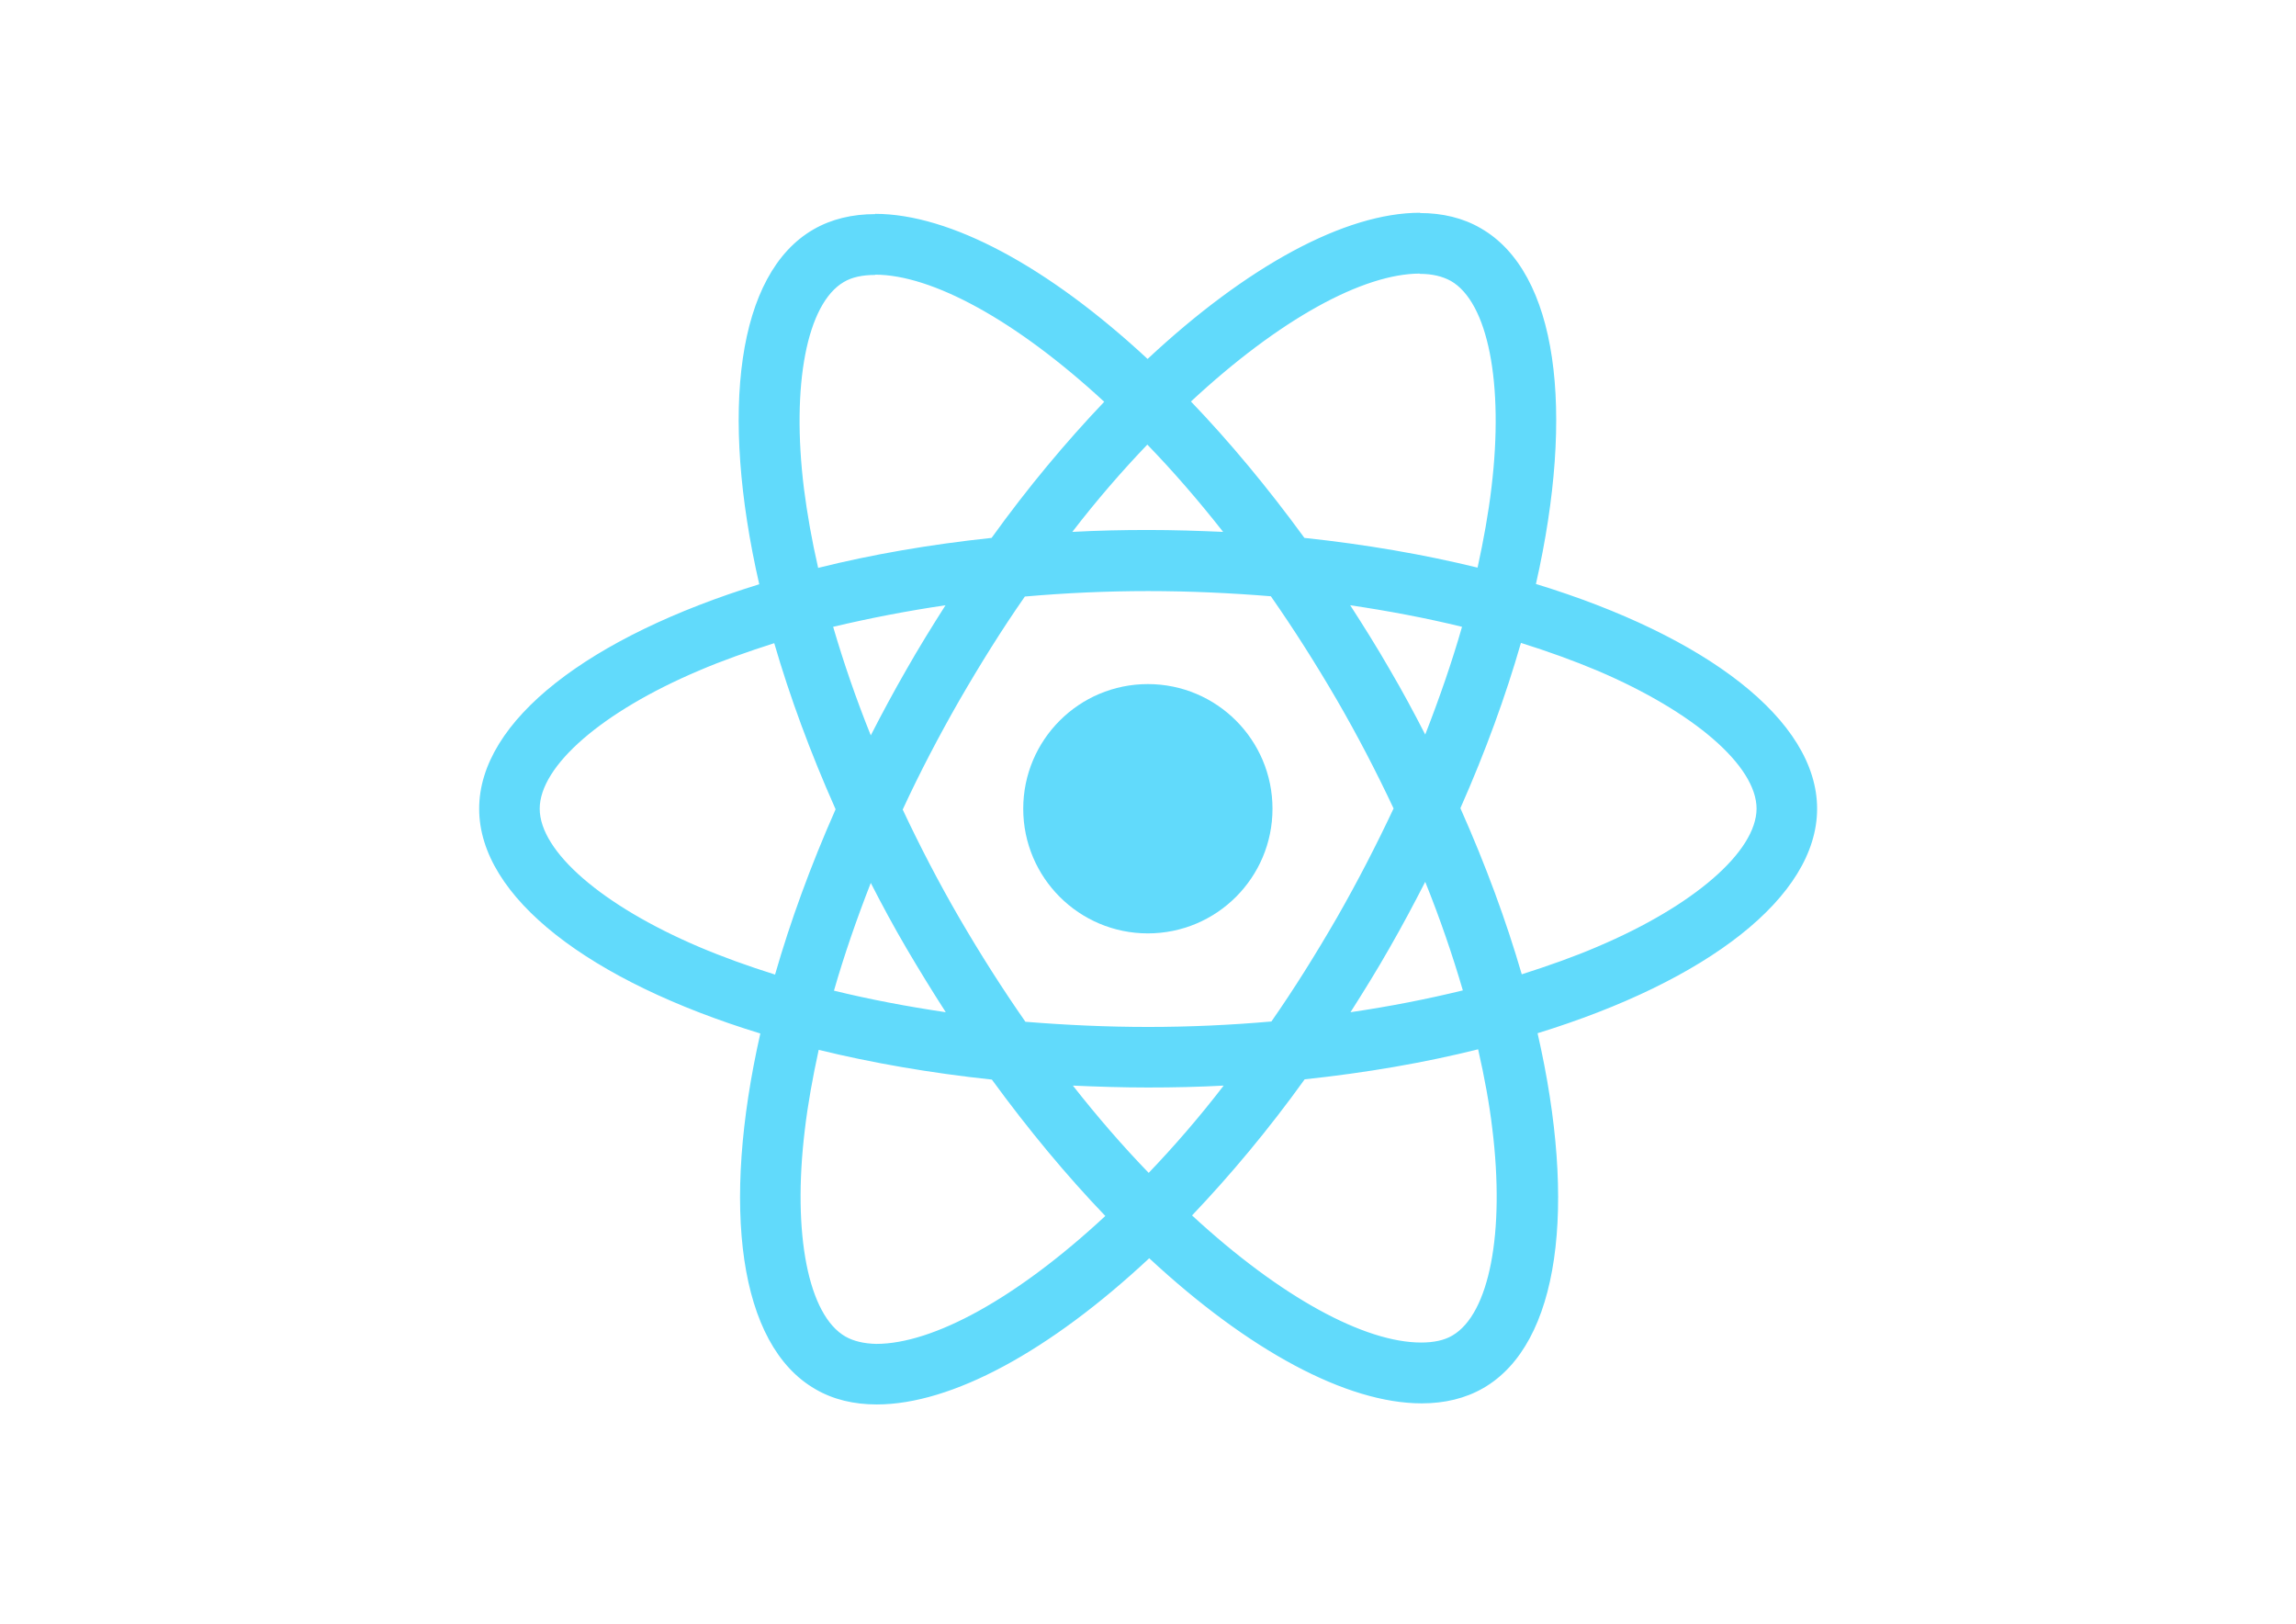
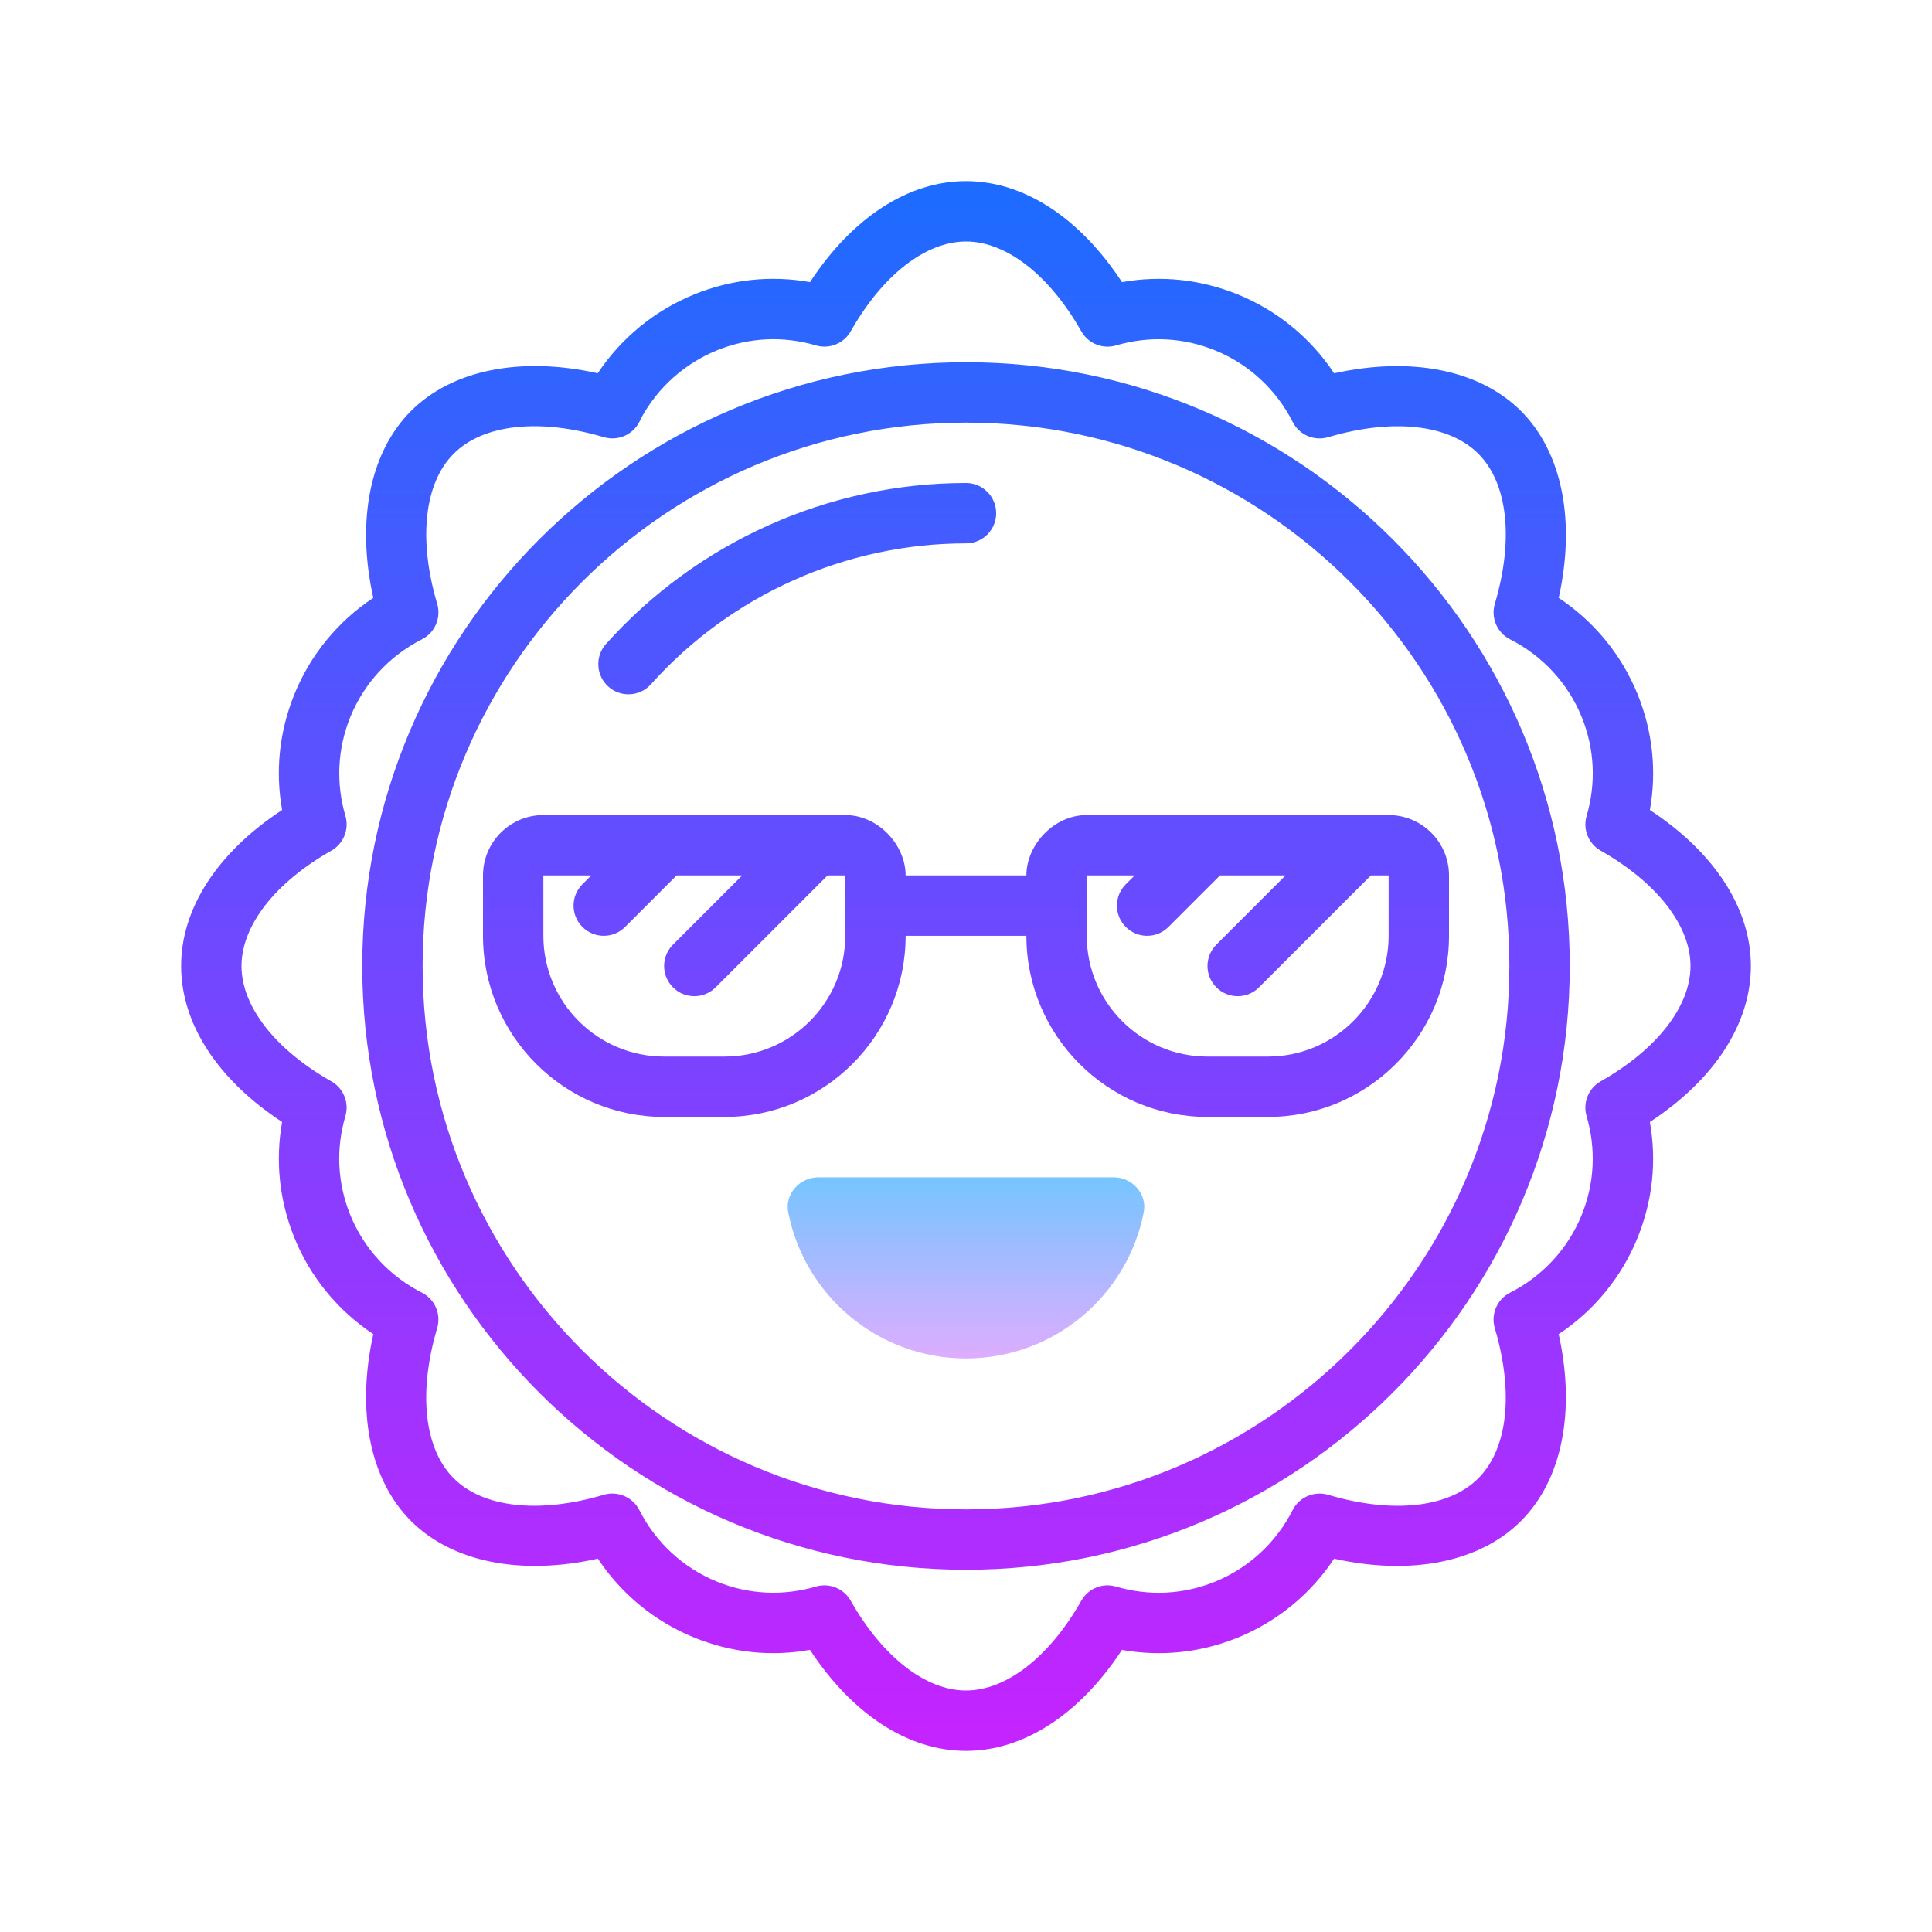
- <svg xmlns="http://www.w3.org/2000/svg" viewBox="0 0 841.9 595.3">
-   <g fill="#61DAFB">
-     <path d="M666.3 296.5c0-32.5-40.7-63.3-103.1-82.4 14.4-63.6 8-114.2-20.2-130.4-6.5-3.8-14.1-5.6-22.4-5.6v22.3c4.6 0 8.3.9 11.4 2.6 13.6 7.8 19.5 37.5 14.9 75.7-1.1 9.4-2.9 19.3-5.1 29.4-19.6-4.8-41-8.5-63.5-10.9-13.5-18.5-27.5-35.3-41.6-50 32.6-30.3 63.2-46.9 84-46.9V78c-27.5 0-63.5 19.6-99.9 53.6-36.4-33.8-72.4-53.2-99.9-53.2v22.3c20.7 0 51.4 16.5 84 46.6-14 14.7-28 31.4-41.3 49.9-22.6 2.4-44 6.1-63.6 11-2.3-10-4-19.7-5.2-29-4.7-38.2 1.1-67.9 14.6-75.8 3-1.8 6.9-2.6 11.5-2.6V78.5c-8.4 0-16 1.8-22.6 5.6-28.1 16.2-34.4 66.7-19.9 130.1-62.2 19.2-102.7 49.9-102.7 82.3 0 32.5 40.7 63.3 103.1 82.4-14.4 63.6-8 114.2 20.2 130.4 6.5 3.8 14.1 5.6 22.5 5.6 27.5 0 63.5-19.6 99.9-53.6 36.4 33.8 72.4 53.2 99.9 53.2 8.4 0 16-1.8 22.6-5.6 28.1-16.2 34.4-66.7 19.9-130.1 62-19.1 102.5-49.9 102.5-82.3zm-130.2-66.7c-3.7 12.9-8.3 26.2-13.5 39.5-4.1-8-8.4-16-13.1-24-4.6-8-9.5-15.8-14.4-23.4 14.2 2.1 27.9 4.7 41 7.9zm-45.8 106.5c-7.8 13.5-15.8 26.3-24.1 38.2-14.9 1.3-30 2-45.2 2-15.1 0-30.2-.7-45-1.9-8.3-11.9-16.4-24.6-24.2-38-7.6-13.1-14.5-26.4-20.8-39.8 6.2-13.4 13.2-26.8 20.7-39.9 7.8-13.5 15.8-26.3 24.1-38.2 14.9-1.3 30-2 45.2-2 15.1 0 30.2.7 45 1.9 8.3 11.9 16.4 24.6 24.2 38 7.6 13.1 14.5 26.4 20.8 39.8-6.3 13.4-13.2 26.8-20.7 39.9zm32.3-13c5.4 13.4 10 26.8 13.8 39.8-13.1 3.2-26.9 5.9-41.2 8 4.9-7.7 9.8-15.6 14.4-23.7 4.6-8 8.9-16.1 13-24.1zM421.2 430c-9.3-9.6-18.6-20.3-27.8-32 9 .4 18.2.7 27.5.7 9.4 0 18.7-.2 27.8-.7-9 11.7-18.3 22.4-27.5 32zm-74.4-58.9c-14.2-2.1-27.9-4.7-41-7.9 3.7-12.9 8.3-26.2 13.5-39.5 4.1 8 8.4 16 13.1 24 4.7 8 9.5 15.8 14.4 23.4zM420.7 163c9.3 9.6 18.6 20.3 27.8 32-9-.4-18.2-.7-27.5-.7-9.4 0-18.7.2-27.8.7 9-11.7 18.3-22.4 27.5-32zm-74 58.9c-4.9 7.7-9.8 15.6-14.4 23.7-4.6 8-8.9 16-13 24-5.4-13.4-10-26.8-13.8-39.8 13.1-3.1 26.9-5.8 41.2-7.9zm-90.5 125.2c-35.4-15.1-58.3-34.9-58.3-50.6 0-15.7 22.9-35.6 58.3-50.6 8.6-3.7 18-7 27.7-10.1 5.7 19.6 13.2 40 22.5 60.9-9.2 20.8-16.6 41.1-22.2 60.6-9.9-3.1-19.3-6.5-28-10.2zM310 490c-13.6-7.8-19.5-37.5-14.9-75.7 1.1-9.4 2.9-19.3 5.1-29.4 19.6 4.8 41 8.5 63.5 10.9 13.5 18.5 27.5 35.3 41.6 50-32.6 30.3-63.2 46.9-84 46.9-4.5-.1-8.3-1-11.3-2.7zm237.2-76.2c4.7 38.2-1.1 67.9-14.6 75.8-3 1.8-6.9 2.6-11.5 2.6-20.7 0-51.4-16.5-84-46.6 14-14.7 28-31.4 41.3-49.9 22.6-2.4 44-6.1 63.6-11 2.3 10.1 4.1 19.8 5.2 29.1zm38.5-66.7c-8.6 3.7-18 7-27.7 10.1-5.7-19.6-13.2-40-22.5-60.9 9.2-20.8 16.6-41.1 22.2-60.6 9.9 3.1 19.3 6.5 28.1 10.2 35.4 15.1 58.3 34.9 58.3 50.6-.1 15.7-23 35.6-58.4 50.6zM320.8 78.4z" />
-     <circle cx="420.9" cy="296.5" r="45.7" />
-     <path d="M520.5 78.1z" />
-   </g>
+ <svg xmlns="http://www.w3.org/2000/svg" viewBox="0 0 64 64" width="64px" height="64px">
+   <linearGradient id="tXu54Kp6YqZVIlGnJHOxOa" x1="32" x2="32" y1="38.5" y2="45.502" gradientUnits="userSpaceOnUse" spreadMethod="reflect">
+     <stop offset="0" stop-color="#6dc7ff" />
+     <stop offset="1" stop-color="#e6abff" />
+   </linearGradient>
+   <path fill="url(#tXu54Kp6YqZVIlGnJHOxOa)" d="M27.107,39c-0.615,0-1.114,0.553-0.996,1.157C26.651,42.917,29.082,45,32,45 c2.918,0,5.349-2.083,5.888-4.843C38.007,39.553,37.508,39,36.893,39H27.107z" />
+   <linearGradient id="tXu54Kp6YqZVIlGnJHOxOb" x1="32" x2="32" y1="5.333" y2="58.718" gradientUnits="userSpaceOnUse" spreadMethod="reflect">
+     <stop offset="0" stop-color="#1a6dff" />
+     <stop offset="1" stop-color="#c822ff" />
+   </linearGradient>
+   <path fill="url(#tXu54Kp6YqZVIlGnJHOxOb)" d="M32,12c-11.028,0-20,8.972-20,20s8.972,20,20,20s20-8.972,20-20S43.028,12,32,12z M32,50 c-9.925,0-18-8.075-18-18s8.075-18,18-18s18,8.075,18,18S41.925,50,32,50z" />
+   <linearGradient id="tXu54Kp6YqZVIlGnJHOxOc" x1="32" x2="32" y1="5.333" y2="58.718" gradientUnits="userSpaceOnUse" spreadMethod="reflect">
+     <stop offset="0" stop-color="#1a6dff" />
+     <stop offset="1" stop-color="#c822ff" />
+   </linearGradient>
+   <path fill="url(#tXu54Kp6YqZVIlGnJHOxOc)" d="M36,27c-1.103,0-2,1-2,2h-4c0-1-0.897-2-2-2l-10,0c-1.103,0-2,0.897-2,2l0,2 c0,3.309,2.691,6,6,6l2,0c3.309,0,6-2.691,6-6l4,0c0,3.309,2.691,6,6,6h2c3.309,0,6-2.691,6-6v-2c0-1.103-0.897-2-2-2H36z M28,31 c0,2.206-1.794,4-4,4l-2,0c-2.206,0-4-1.794-4-4l0-2l1.586,0l-0.293,0.293c-0.391,0.391-0.391,1.023,0,1.414 C19.488,30.902,19.744,31,20,31s0.512-0.098,0.707-0.293L22.414,29l2.172,0l-2.293,2.293c-0.391,0.391-0.391,1.023,0,1.414 C22.488,32.902,22.744,33,23,33s0.512-0.098,0.707-0.293L27.414,29H28L28,31z M46,31c0,2.206-1.794,4-4,4h-2c-2.206,0-4-1.794-4-4 v-2h1.586l-0.293,0.293c-0.391,0.391-0.391,1.023,0,1.414C37.488,30.902,37.744,31,38,31s0.512-0.098,0.707-0.293L40.414,29h2.172 l-2.293,2.293c-0.391,0.391-0.391,1.023,0,1.414C40.488,32.902,40.744,33,41,33s0.512-0.098,0.707-0.293L45.414,29H46V31z" />
+   <linearGradient id="tXu54Kp6YqZVIlGnJHOxOd" x1="26.409" x2="26.409" y1="5.333" y2="58.718" gradientUnits="userSpaceOnUse" spreadMethod="reflect">
+     <stop offset="0" stop-color="#1a6dff" />
+     <stop offset="1" stop-color="#c822ff" />
+   </linearGradient>
+   <path fill="url(#tXu54Kp6YqZVIlGnJHOxOd)" d="M20.819,23c0.274,0,0.548-0.112,0.745-0.333C24.22,19.701,28.023,18,31.999,18 c0.553,0,1-0.447,1-1c0-0.553-0.447-1-1-1c-4.544,0-8.891,1.943-11.925,5.333c-0.368,0.411-0.333,1.044,0.078,1.412 C20.343,22.916,20.581,23,20.819,23z" />
+   <linearGradient id="tXu54Kp6YqZVIlGnJHOxOe" x1="32" x2="32" y1="5.333" y2="58.718" gradientUnits="userSpaceOnUse" spreadMethod="reflect">
+     <stop offset="0" stop-color="#1a6dff" />
+     <stop offset="1" stop-color="#c822ff" />
+   </linearGradient>
+   <path fill="url(#tXu54Kp6YqZVIlGnJHOxOe)" d="M58,32c0-1.912-1.209-3.766-3.345-5.167c0.229-1.288,0.093-2.596-0.403-3.824 c-0.529-1.312-1.445-2.426-2.618-3.203c0.566-2.548,0.118-4.823-1.249-6.19s-3.641-1.815-6.19-1.249 c-0.777-1.173-1.892-2.089-3.204-2.618c-1.228-0.497-2.534-0.634-3.823-0.403C35.766,7.209,33.912,6,32,6s-3.766,1.209-5.167,3.345 c-1.289-0.23-2.597-0.094-3.824,0.403c-1.31,0.529-2.43,1.446-3.208,2.617c-2.546-0.567-4.82-0.116-6.186,1.25 c-1.367,1.367-1.815,3.643-1.249,6.19c-1.173,0.777-2.089,1.892-2.618,3.204c-0.496,1.228-0.633,2.535-0.403,3.823 C7.209,28.234,6,30.088,6,32s1.209,3.766,3.345,5.167c-0.229,1.288-0.093,2.596,0.403,3.824c0.529,1.312,1.445,2.426,2.618,3.203 c-0.566,2.548-0.118,4.823,1.249,6.19c1.368,1.368,3.647,1.817,6.19,1.248c0.778,1.174,1.893,2.09,3.204,2.619 c1.228,0.497,2.534,0.634,3.823,0.403C28.234,56.791,30.088,58,32,58s3.766-1.209,5.167-3.345c1.289,0.23,2.597,0.094,3.824-0.403 c1.311-0.529,2.425-1.445,3.203-2.619c2.546,0.569,4.823,0.12,6.19-1.248c1.367-1.367,1.815-3.643,1.249-6.19 c1.173-0.777,2.089-1.892,2.618-3.204c0.496-1.228,0.633-2.535,0.403-3.823C56.791,35.766,58,33.912,58,32z M53.024,35.82 c-0.403,0.229-0.597,0.705-0.467,1.15c0.319,1.092,0.264,2.223-0.159,3.271c-0.451,1.116-1.294,2.032-2.374,2.58 c-0.431,0.218-0.644,0.713-0.507,1.176c0.634,2.139,0.429,3.997-0.547,4.974c-0.977,0.977-2.834,1.182-4.974,0.546 c-0.46-0.135-0.958,0.076-1.176,0.507c-0.548,1.08-1.464,1.924-2.579,2.375c-1.049,0.423-2.18,0.479-3.271,0.159 c-0.447-0.133-0.922,0.063-1.15,0.467C34.764,54.888,33.336,56,32,56s-2.764-1.112-3.82-2.976c-0.182-0.319-0.518-0.507-0.87-0.507 c-0.093,0-0.188,0.013-0.28,0.04c-1.093,0.319-2.224,0.264-3.271-0.159c-1.116-0.451-2.032-1.295-2.58-2.375 c-0.219-0.431-0.717-0.641-1.176-0.507c-2.14,0.636-3.997,0.431-4.974-0.546c-0.976-0.977-1.181-2.835-0.547-4.974 c0.137-0.463-0.076-0.958-0.507-1.176c-1.08-0.548-1.923-1.464-2.374-2.579c-0.423-1.049-0.479-2.18-0.159-3.271 c0.13-0.445-0.063-0.921-0.467-1.15C9.112,34.764,8,33.336,8,32s1.112-2.764,2.976-3.82c0.403-0.229,0.597-0.705,0.467-1.15 c-0.319-1.092-0.264-2.223,0.159-3.271c0.451-1.116,1.294-2.032,2.374-2.58c0.431-0.218,0.644-0.713,0.507-1.176 c-0.634-2.139-0.429-3.997,0.547-4.974c0.976-0.976,2.836-1.181,4.974-0.547c0.468,0.136,0.962-0.079,1.179-0.512l0.056-0.119 c0.552-1.017,1.447-1.815,2.521-2.25c1.049-0.423,2.18-0.479,3.271-0.159c0.443,0.131,0.921-0.063,1.15-0.467 C29.236,9.112,30.664,8,32,8s2.764,1.112,3.82,2.976c0.229,0.403,0.704,0.598,1.15,0.467c1.091-0.321,2.223-0.264,3.271,0.159 c1.116,0.451,2.032,1.294,2.58,2.374c0.218,0.43,0.707,0.642,1.176,0.507c2.137-0.633,3.998-0.43,4.974,0.547 s1.181,2.835,0.547,4.974c-0.137,0.463,0.076,0.958,0.507,1.176c1.08,0.548,1.923,1.464,2.374,2.579 c0.423,1.049,0.479,2.18,0.159,3.271c-0.13,0.445,0.063,0.921,0.467,1.15C54.888,29.236,56,30.664,56,32S54.888,34.764,53.024,35.82 z" />
</svg>
